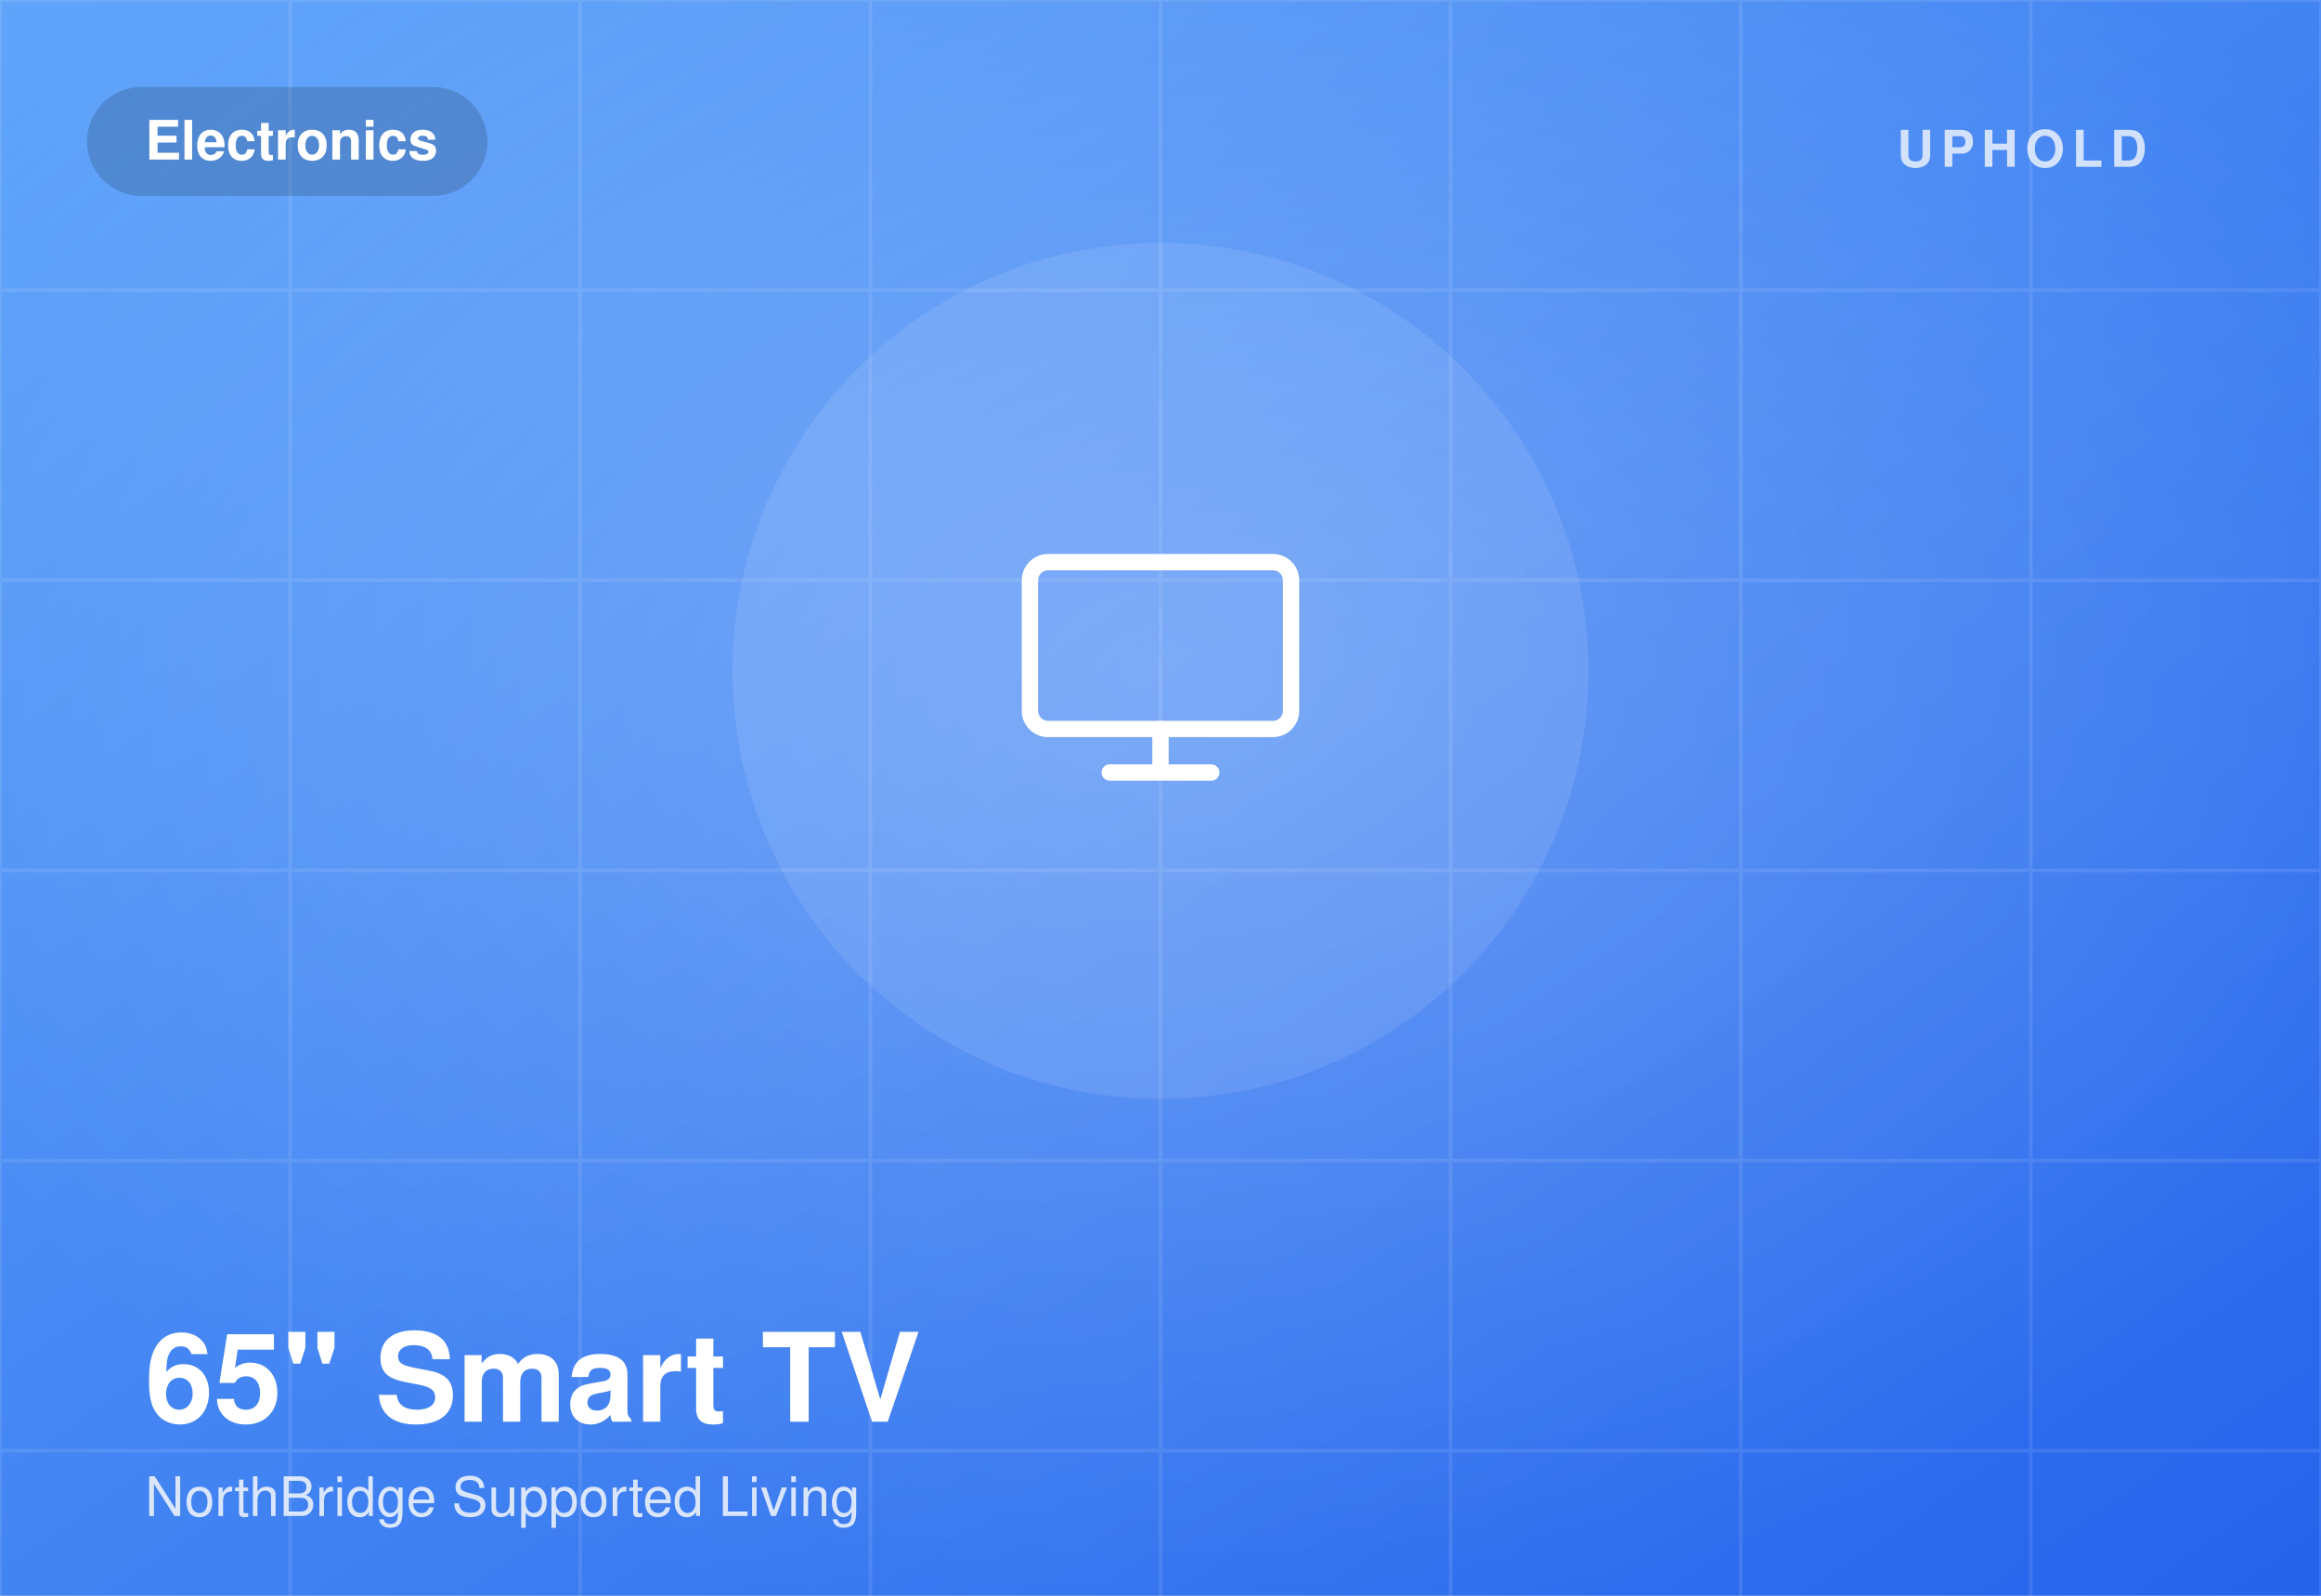
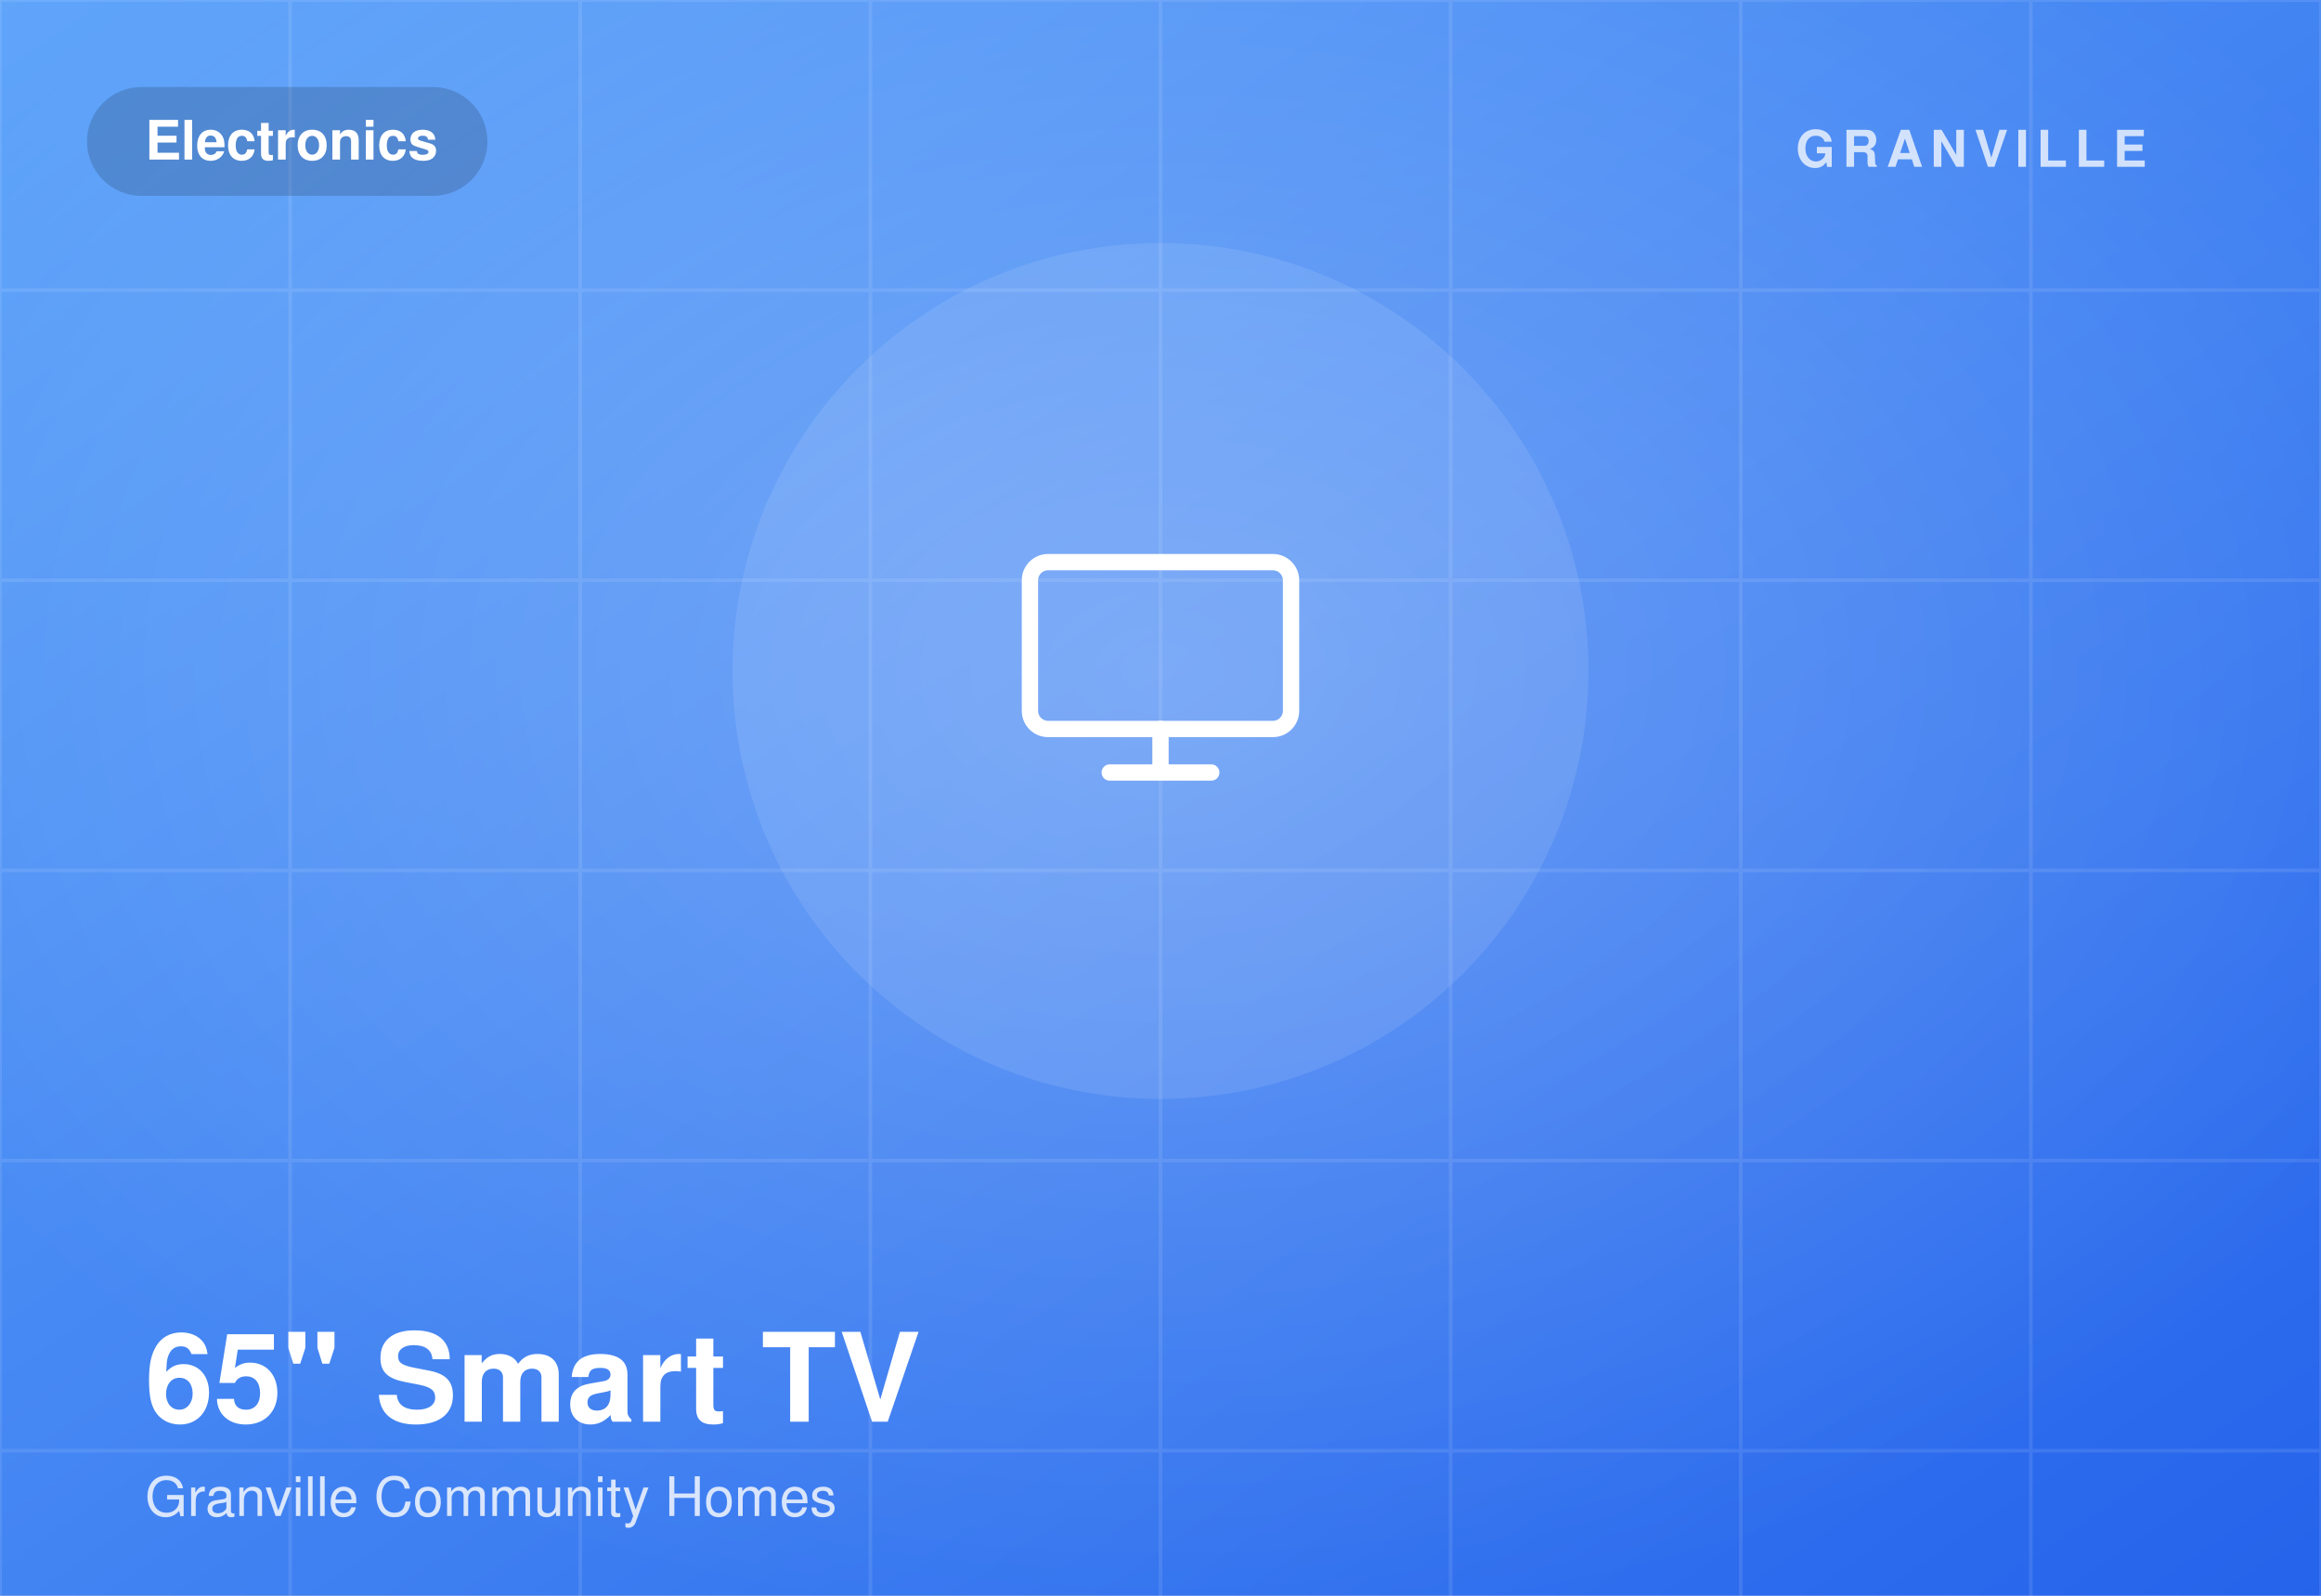
<svg xmlns="http://www.w3.org/2000/svg" viewBox="0 0 640 440" width="640" height="440" role="img" aria-label="65&quot; Smart TV">
  <defs>
    <linearGradient id="g" x1="0" y1="0" x2="1" y2="1">
      <stop offset="0" stop-color="#60A5FA" />
      <stop offset="1" stop-color="#2563EB" />
    </linearGradient>
    <radialGradient id="spot" cx="0.5" cy="0.42" r="0.6">
      <stop offset="0" stop-color="#ffffff" stop-opacity="0.22" />
      <stop offset="1" stop-color="#ffffff" stop-opacity="0" />
    </radialGradient>
  </defs>
  <rect width="640" height="440" fill="url(#g)" />
  <rect width="640" height="440" fill="url(#spot)" />
  <g opacity="0.10" fill="none" stroke="#fff" stroke-width="1">
    <line x1="0" y1="0" x2="0" y2="440" />
    <line x1="80" y1="0" x2="80" y2="440" />
    <line x1="160" y1="0" x2="160" y2="440" />
    <line x1="240" y1="0" x2="240" y2="440" />
    <line x1="320" y1="0" x2="320" y2="440" />
    <line x1="400" y1="0" x2="400" y2="440" />
    <line x1="480" y1="0" x2="480" y2="440" />
    <line x1="560" y1="0" x2="560" y2="440" />
    <line x1="640" y1="0" x2="640" y2="440" />
    <line x1="0" y1="0" x2="640" y2="0" />
    <line x1="0" y1="80" x2="640" y2="80" />
    <line x1="0" y1="160" x2="640" y2="160" />
    <line x1="0" y1="240" x2="640" y2="240" />
    <line x1="0" y1="320" x2="640" y2="320" />
    <line x1="0" y1="400" x2="640" y2="400" />
  </g>
  <circle cx="320" cy="185" r="118" fill="#fff" opacity="0.10" />
  <g transform="translate(260,125) scale(1.0)">
    <g fill="none" stroke="#fff" stroke-width="4.5" stroke-linecap="round" stroke-linejoin="round">
      <rect x="24" y="30" width="72" height="46" rx="5" />
      <path d="M46 88h28M60 76v12" />
    </g>
  </g>
  <rect x="24" y="24" width="110.4" height="30" rx="15" fill="#000" opacity="0.16" />
  <text x="40" y="44" font-family="Segoe UI, Helvetica, Arial, sans-serif" font-size="15" font-weight="600" fill="#fff">Electronics</text>
-   <text x="592" y="46" text-anchor="end" font-family="Segoe UI, Helvetica, Arial, sans-serif" font-size="14" font-weight="700" letter-spacing="2" fill="#fff" opacity="0.75">UPHOLD</text>
+   <text x="592" y="46" text-anchor="end" font-family="Segoe UI, Helvetica, Arial, sans-serif" font-size="14" font-weight="700" letter-spacing="2" fill="#fff" opacity="0.75">GRANVILLE</text>
  <text x="40" y="392" font-family="Segoe UI, Helvetica, Arial, sans-serif" font-size="34" font-weight="700" fill="#fff">65" Smart TV</text>
-   <text x="40" y="418" font-family="Segoe UI, Helvetica, Arial, sans-serif" font-size="15" font-weight="500" fill="#fff" opacity="0.8">NorthBridge Supported Living</text>
+   <text x="40" y="418" font-family="Segoe UI, Helvetica, Arial, sans-serif" font-size="15" font-weight="500" fill="#fff" opacity="0.8">Granville Community Homes</text>
</svg>
